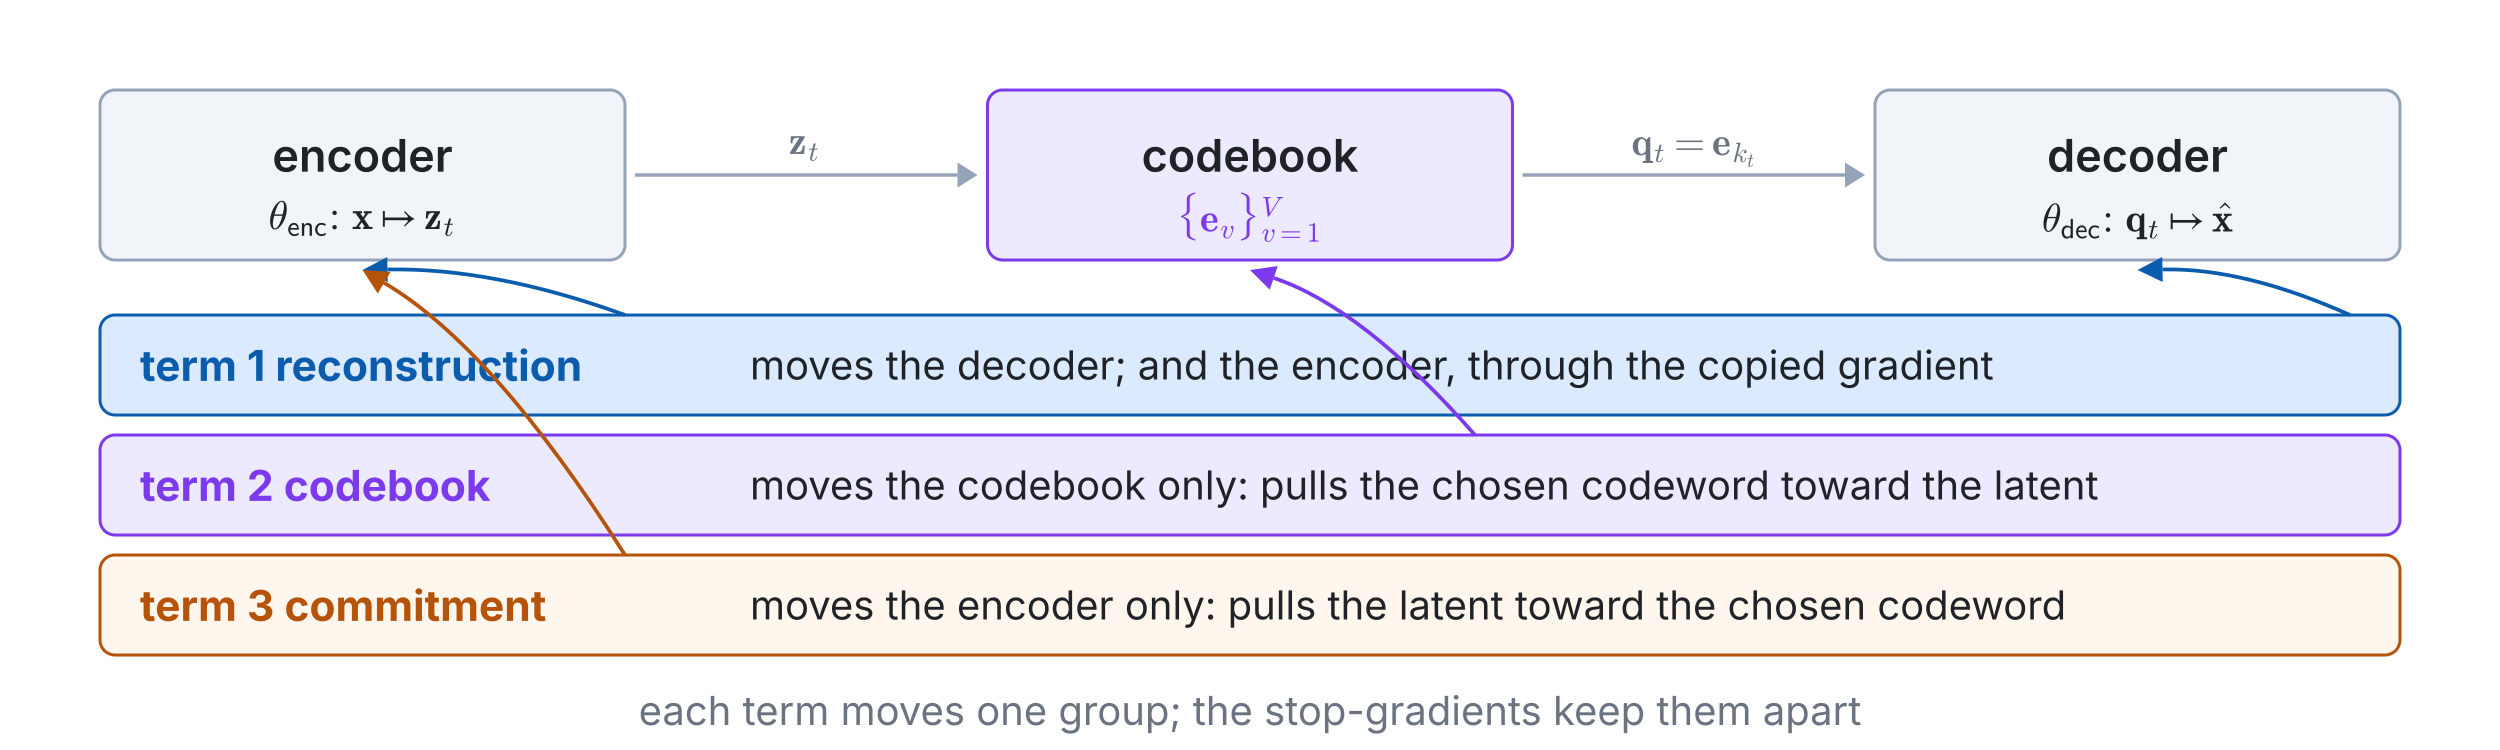
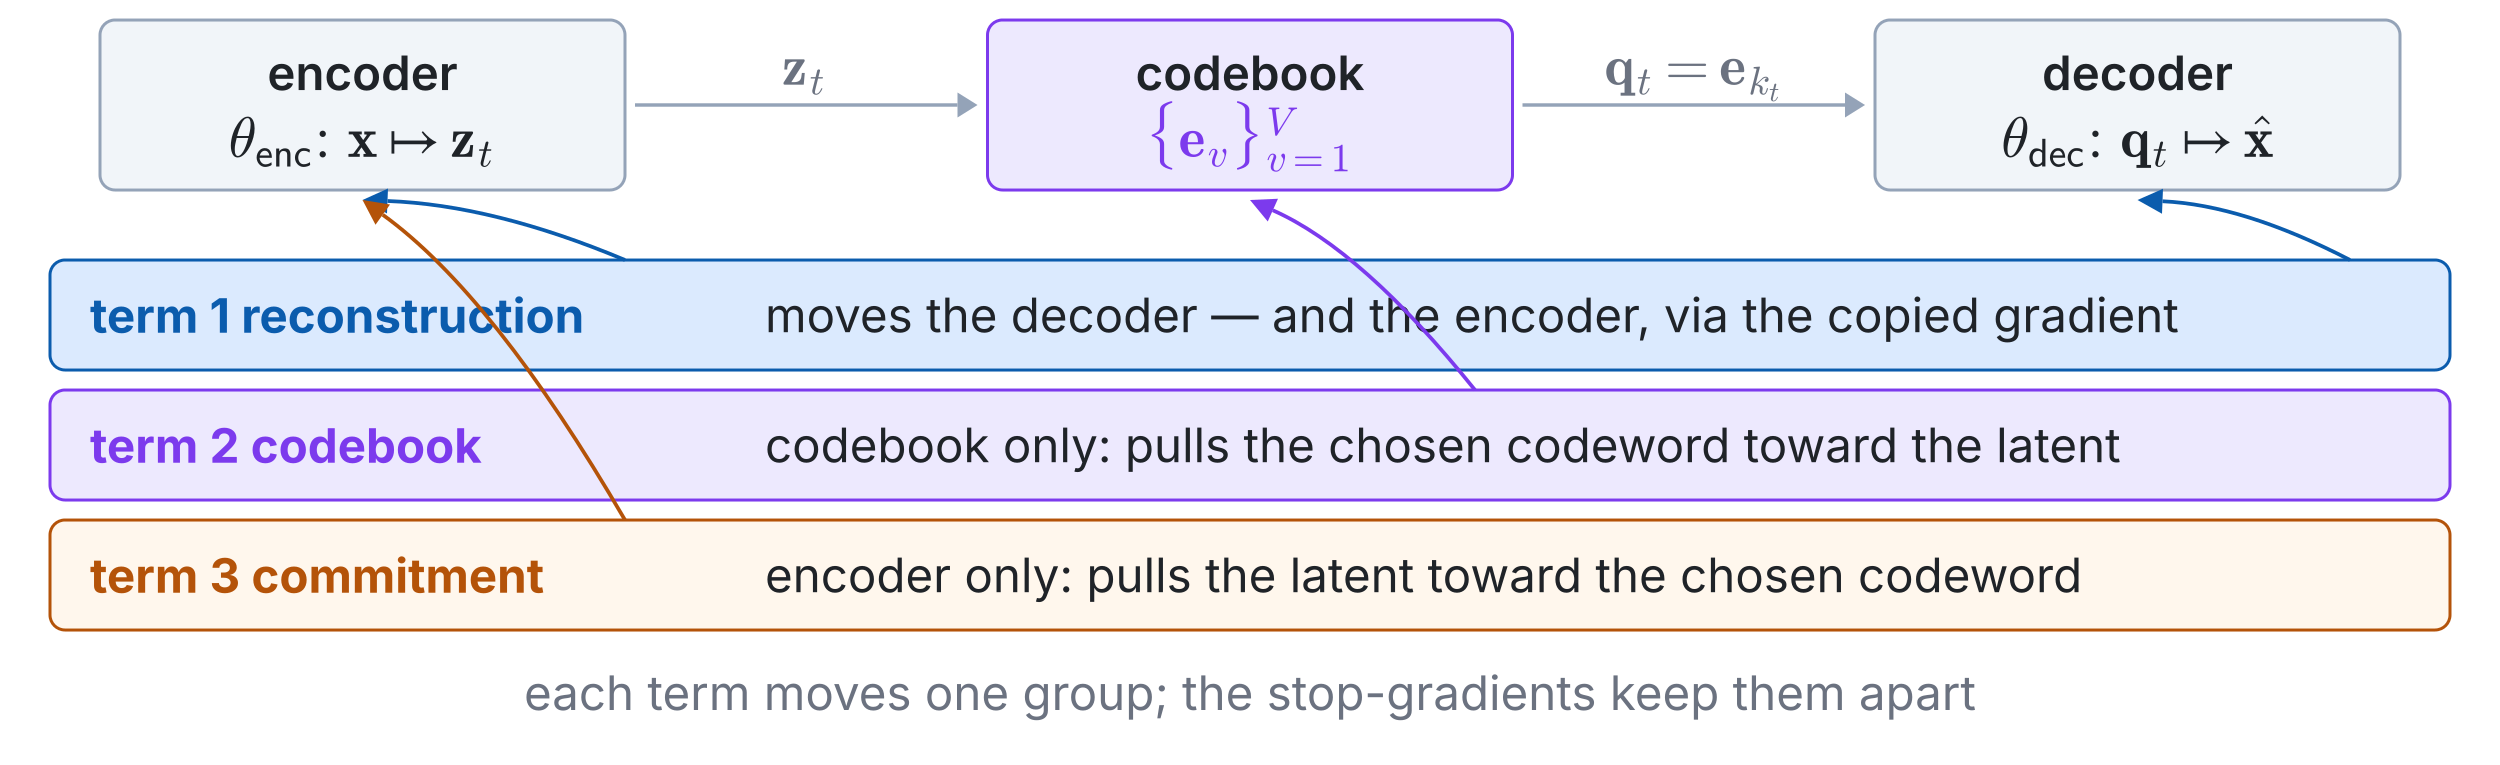
- <svg xmlns="http://www.w3.org/2000/svg" xmlns:xlink="http://www.w3.org/1999/xlink" viewBox="0 0 1000 300" width="100%" role="img" font-family="system-ui,-apple-system,Segoe UI,sans-serif">
+ <svg xmlns="http://www.w3.org/2000/svg" xmlns:xlink="http://www.w3.org/1999/xlink" viewBox="0 0 1000 306" width="100%" role="img" font-family="system-ui,-apple-system,Segoe UI,sans-serif">
  <g class="fragment" data-fragment-index="0">
-     <rect x="40.0" y="36.0" width="210.0" height="68.0" rx="6" fill="#f1f5f9" stroke="#94a3b8" stroke-width="1.2" />
-     <text x="145.0" y="62.0" font-size="18" font-weight="600" fill="#1f2328" text-anchor="middle" dominant-baseline="middle">encoder</text>
-     <svg x="107.4" y="79.515" width="75.2" height="15.485" viewBox="0 0 75.2 15.485">
+     <rect x="40.0" y="8.0" width="210.0" height="68.0" rx="6" fill="#f1f5f9" stroke="#94a3b8" stroke-width="1.2" />
+     <text x="145.0" y="29.0" font-size="19" font-weight="600" fill="#1f2328" text-anchor="middle" dominant-baseline="middle">encoder</text>
+     <svg x="91.42" y="45.516" width="107.16" height="22.066" viewBox="0 0 107.16 22.066">
      <defs>
        <style type="text/css">*{stroke-linejoin: round; stroke-linecap: butt}</style>
      </defs>
      <g id="w6t13-figure_1">
        <g id="w6t13-patch_1">
-           <path d="M 0 15.485  L 75.2 15.485  L 75.2 0  L 0 0  L 0 15.485  z " style="fill: none" />
+           <path d="M 0 22.066  L 107.16 22.066  L 107.16 0  L 0 0  L 0 22.066  z " style="fill: none" />
        </g>
        <g id="w6t13-text_1">
-           <g style="fill: #1f2328" transform="translate(0 12.1575) scale(0.16 -0.16)">
+           <g style="fill: #1f2328" transform="translate(0 17.32444) scale(0.228 -0.228)">
            <defs>
              <path id="w6t13-Cmmi10-b5" d="M 1031 -72  Q 741 -72 566 140  Q 391 353 323 653  Q 256 953 256 1247  L 256 1253  Q 256 1572 317 1915  Q 378 2259 493 2601  Q 609 2944 744 3213  Q 838 3400 986 3631  Q 1134 3863 1317 4064  Q 1500 4266 1711 4389  Q 1922 4513 2138 4513  L 2144 4513  Q 2375 4513 2529 4384  Q 2684 4256 2770 4056  Q 2856 3856 2890 3628  Q 2925 3400 2925 3194  Q 2925 2709 2794 2204  Q 2663 1700 2431 1228  Q 2344 1050 2189 809  Q 2034 569 1861 378  Q 1688 188 1472 58  Q 1256 -72 1038 -72  L 1031 -72  z M 1044 97  Q 1256 97 1451 323  Q 1647 550 1794 873  Q 1941 1197 2052 1536  Q 2163 1875 2216 2113  L 909 2113  Q 809 1709 753 1417  Q 697 1125 697 844  Q 697 97 1044 97  z M 959 2338  L 2272 2338  Q 2341 2619 2381 2808  Q 2422 2997 2450 3206  Q 2478 3416 2478 3597  Q 2478 4347 2138 4347  Q 1731 4347 1436 3692  Q 1141 3038 959 2338  z " transform="scale(0.015625)" />
              <path id="w6t13-Cmss10-65" d="M 1594 -72  Q 1300 -72 1044 51  Q 788 175 602 390  Q 416 606 314 882  Q 213 1159 213 1441  Q 213 1806 373 2159  Q 534 2513 831 2731  Q 1128 2950 1503 2950  Q 2116 2950 2386 2500  Q 2656 2050 2656 1403  L 684 1403  Q 684 1150 801 904  Q 919 659 1130 503  Q 1341 347 1594 347  Q 2150 347 2584 691  L 2625 256  Q 2491 122 2162 25  Q 1834 -72 1594 -72  z M 722 1778  L 2259 1778  Q 2209 2103 2015 2318  Q 1822 2534 1503 2534  Q 1316 2534 1150 2426  Q 984 2319 876 2145  Q 769 1972 722 1778  z " transform="scale(0.015625)" />
              <path id="w6t13-Cmss10-6e" d="M 506 0  L 506 2881  L 991 2881  L 991 2444  Q 1163 2666 1402 2789  Q 1641 2913 1913 2913  Q 2391 2913 2594 2645  Q 2797 2378 2797 1881  L 2797 0  L 2272 0  L 2272 1881  Q 2272 2200 2114 2348  Q 1956 2497 1638 2497  Q 1425 2497 1289 2355  Q 1153 2213 1092 2005  Q 1031 1797 1031 1588  L 1031 0  L 506 0  z " transform="scale(0.015625)" />
              <path id="w6t13-Cmss10-63" d="M 1594 -72  Q 1309 -72 1053 50  Q 797 172 609 386  Q 422 600 320 870  Q 219 1141 219 1422  Q 219 1713 320 1988  Q 422 2263 608 2480  Q 794 2697 1044 2823  Q 1294 2950 1594 2950  Q 1934 2950 2136 2897  Q 2338 2844 2625 2675  L 2547 2228  Q 2288 2403 2102 2459  Q 1916 2516 1594 2516  Q 1322 2516 1126 2355  Q 931 2194 837 1945  Q 744 1697 744 1422  Q 744 1163 842 919  Q 941 675 1134 520  Q 1328 366 1594 366  Q 1894 366 2139 448  Q 2384 531 2619 697  L 2656 250  Q 2513 106 2183 17  Q 1853 -72 1594 -72  z " transform="scale(0.015625)" />
              <path id="w6t13-STIXGeneral-Regular-3a" d="M 1123 2832  Q 1229 2726 1229 2579  Q 1229 2432 1126 2329  Q 1024 2227 877 2227  Q 730 2227 624 2332  Q 518 2438 518 2579  Q 518 2733 620 2835  Q 723 2938 877 2938  Q 1018 2938 1123 2832  z M 1229 282  Q 1229 141 1126 35  Q 1024 -70 877 -70  Q 730 -70 624 35  Q 518 141 518 282  Q 518 435 620 537  Q 723 640 877 640  Q 1018 640 1123 534  Q 1229 429 1229 282  z " transform="scale(0.015625)" />
              <path id="w6t13-Cmb10-78" d="M 109 0  L 109 325  Q 628 325 678 384  L 1381 1350  L 588 2516  L 141 2516  L 141 2841  L 1606 2841  L 1606 2516  L 1331 2516  L 1766 1881  L 2181 2463  Q 2181 2491 2072 2503  Q 1963 2516 1888 2516  L 1888 2841  L 3156 2841  L 3156 2516  Q 2638 2516 2584 2456  L 1959 1594  L 2816 325  L 3272 325  L 3272 0  L 1797 0  L 1797 325  L 2075 325  L 1575 1063  L 1081 378  Q 1081 356 1193 340  Q 1306 325 1381 325  L 1381 0  L 109 0  z " transform="scale(0.015625)" />
              <path id="w6t13-STIXGeneral-Regular-21a6" d="M 5485 1651  L 5485 1587  Q 4749 1274 3962 365  L 3834 486  Q 4013 742 4358 1101  Q 4448 1190 4448 1280  Q 4448 1408 4282 1408  L 768 1408  L 768 365  L 448 365  L 448 2880  L 768 2880  L 768 1830  L 4288 1830  Q 4365 1830 4409 1875  Q 4454 1920 4454 1971  Q 4454 2042 4365 2131  Q 4064 2419 3840 2758  L 3968 2880  Q 4774 1946 5485 1651  z " transform="scale(0.015625)" />
              <path id="w6t13-Cmb10-7a" d="M 294 0  Q 247 0 212 31  Q 178 63 178 116  L 178 184  Q 178 222 197 250  L 1684 2584  L 1409 2584  Q 947 2584 770 2376  Q 594 2169 594 1697  L 269 1697  L 347 2841  L 2438 2841  Q 2491 2841 2522 2809  Q 2553 2778 2553 2725  L 2553 2669  Q 2553 2634 2534 2606  L 1056 281  L 1363 281  Q 1806 281 2009 488  Q 2122 603 2169 814  Q 2216 1025 2241 1319  L 2566 1319  L 2450 0  L 294 0  z " transform="scale(0.015625)" />
              <path id="w6t13-Cmmi10-74" d="M 397 519  Q 397 613 416 697  L 878 2534  L 206 2534  Q 141 2534 141 2619  Q 166 2759 225 2759  L 934 2759  L 1191 3803  Q 1216 3888 1291 3947  Q 1366 4006 1459 4006  Q 1541 4006 1595 3957  Q 1650 3909 1650 3828  Q 1650 3809 1648 3798  Q 1647 3788 1644 3775  L 1388 2759  L 2047 2759  Q 2113 2759 2113 2675  Q 2109 2659 2100 2621  Q 2091 2584 2075 2559  Q 2059 2534 2028 2534  L 1331 2534  L 872 684  Q 825 503 825 372  Q 825 97 1013 97  Q 1294 97 1511 361  Q 1728 625 1844 941  Q 1869 978 1894 978  L 1972 978  Q 1997 978 2012 961  Q 2028 944 2028 922  Q 2028 909 2022 903  Q 1881 516 1612 222  Q 1344 -72 997 -72  Q 744 -72 570 93  Q 397 259 397 519  z " transform="scale(0.015625)" />
            </defs>
            <use xlink:href="#w6t13-Cmmi10-b5" transform="translate(0 0.484375)" />
            <use xlink:href="#w6t13-Cmss10-65" transform="translate(46.92383 -16.52188) scale(0.7)" />
            <use xlink:href="#w6t13-Cmss10-6e" transform="translate(77.99316 -16.52188) scale(0.7)" />
            <use xlink:href="#w6t13-Cmss10-63" transform="translate(114.1211 -16.52188) scale(0.7)" />
            <use xlink:href="#w6t13-STIXGeneral-Regular-3a" transform="translate(151.5678 0.484375)" />
            <use xlink:href="#w6t13-Cmb10-78" transform="translate(208.6318 0.484375)" />
            <use xlink:href="#w6t13-STIXGeneral-Regular-21a6" transform="translate(278.8759 0.484375)" />
            <use xlink:href="#w6t13-Cmb10-7a" transform="translate(389.0345 0.484375)" />
            <use xlink:href="#w6t13-Cmmi10-74" transform="translate(437.8834 -16.52188) scale(0.7)" />
          </g>
        </g>
      </g>
    </svg>
-     <rect x="395.0" y="36.0" width="210.0" height="68.0" rx="6" fill="#ede9fe" stroke="#7c3aed" stroke-width="1.2" />
-     <text x="500.0" y="62.0" font-size="18" font-weight="600" fill="#1f2328" text-anchor="middle" dominant-baseline="middle">codebook</text>
-     <svg x="470.64" y="77" width="58.72" height="20" viewBox="0 0 58.72 20">
+     <rect x="395.0" y="8.0" width="210.0" height="68.0" rx="6" fill="#ede9fe" stroke="#7c3aed" stroke-width="1.2" />
+     <text x="500.0" y="29.0" font-size="19" font-weight="600" fill="#1f2328" text-anchor="middle" dominant-baseline="middle">codebook</text>
+     <svg x="458.162" y="34.796" width="83.676" height="34.2" viewBox="0 -5.7 83.676 34.2">
      <defs>
        <style type="text/css">*{stroke-linejoin: round; stroke-linecap: butt}</style>
      </defs>
      <g id="w6t14-figure_1">
        <g id="w6t14-patch_1">
-           <path d="M 0 20  L 58.72 20  L 58.72 0  L 0 0  L 0 20  z " style="fill: none" />
+           <path d="M 0 28.5  L 83.676 28.5  L 83.676 0  L 0 0  L 0 28.5  z " style="fill: none" />
        </g>
        <g id="w6t14-text_1">
-           <g style="fill: #7c3aed" transform="translate(0 15.68) scale(0.16 -0.16)">
+           <g style="fill: #7c3aed" transform="translate(0 22.344) scale(0.228 -0.228)">
            <defs>
              <path id="w6t14-Cmex10-a9" d="M 1631 -6425  L 1631 -4556  Q 1631 -4338 1503 -4159  Q 1375 -3981 1184 -3867  Q 994 -3753 756 -3675  Q 709 -3650 709 -3622  L 709 -3547  Q 709 -3503 756 -3494  Q 1128 -3366 1379 -3150  Q 1631 -2934 1631 -2606  L 1631 -738  Q 1631 -325 2004 -95  Q 2378 134 2888 256  L 2963 256  Q 2981 256 2998 242  Q 3016 228 3016 206  L 3016 128  Q 3016 91 2975 78  Q 2619 -31 2359 -232  Q 2100 -434 2100 -750  L 2100 -2619  Q 2100 -2994 1804 -3214  Q 1509 -3434 1056 -3584  Q 1497 -3716 1798 -3939  Q 2100 -4163 2100 -4544  L 2100 -6413  Q 2100 -6628 2231 -6790  Q 2363 -6953 2556 -7059  Q 2750 -7166 2975 -7238  Q 3016 -7250 3016 -7291  L 3016 -7366  Q 3016 -7384 2998 -7401  Q 2981 -7419 2963 -7419  L 2888 -7419  Q 2559 -7338 2292 -7227  Q 2025 -7116 1828 -6914  Q 1631 -6713 1631 -6425  z " transform="scale(0.015625)" />
              <path id="w6t14-Cmb10-65" d="M 178 1441  Q 178 1856 350 2189  Q 522 2522 842 2711  Q 1163 2900 1581 2900  Q 2003 2900 2275 2726  Q 2547 2553 2675 2242  Q 2803 1931 2803 1522  Q 2803 1428 2700 1394  L 1025 1394  Q 1025 1078 1070 829  Q 1116 581 1275 412  Q 1434 244 1741 244  Q 2000 244 2208 394  Q 2416 544 2484 788  Q 2519 847 2578 863  L 2700 863  Q 2803 841 2803 750  Q 2803 744 2797 709  Q 2722 475 2553 308  Q 2384 141 2150 51  Q 1916 -38 1672 -38  Q 1347 -38 1072 67  Q 797 172 597 367  Q 397 563 287 836  Q 178 1109 178 1441  z M 1025 1631  L 2169 1631  Q 2169 1869 2120 2095  Q 2072 2322 1940 2483  Q 1809 2644 1581 2644  Q 1250 2644 1137 2341  Q 1025 2038 1025 1631  z " transform="scale(0.015625)" />
              <path id="w6t14-Cmmi10-76" d="M 684 722  Q 684 866 718 1037  Q 753 1209 787 1320  Q 822 1431 944 1753  Q 1066 2075 1069 2088  Q 1153 2322 1153 2472  Q 1153 2663 1013 2663  Q 759 2663 595 2402  Q 431 2141 353 1819  Q 341 1778 300 1778  L 225 1778  Q 172 1778 172 1838  L 172 1856  Q 275 2238 487 2533  Q 700 2828 1025 2828  Q 1253 2828 1411 2678  Q 1569 2528 1569 2297  Q 1569 2178 1516 2047  Q 1391 1722 1319 1526  Q 1247 1331 1186 1089  Q 1125 847 1125 641  Q 1125 400 1236 248  Q 1347 97 1581 97  Q 2025 97 2381 781  Q 2494 1003 2594 1303  Q 2694 1603 2694 1791  Q 2694 1984 2631 2092  Q 2569 2200 2469 2317  Q 2369 2434 2369 2503  Q 2369 2628 2472 2731  Q 2575 2834 2700 2834  Q 2853 2834 2920 2693  Q 2988 2553 2988 2375  Q 2988 2163 2927 1869  Q 2866 1575 2758 1259  Q 2650 944 2559 763  Q 2138 -72 1575 -72  Q 1172 -72 928 129  Q 684 331 684 722  z " transform="scale(0.015625)" />
              <path id="w6t14-Cmex10-aa" d="M 709 -7366  L 709 -7291  Q 709 -7247 756 -7238  Q 1631 -6953 1631 -6413  L 1631 -4544  Q 1631 -3909 2669 -3584  Q 2219 -3431 1925 -3209  Q 1631 -2988 1631 -2619  L 1631 -750  Q 1631 -206 756 78  Q 709 88 709 128  L 709 206  Q 709 256 769 256  L 844 256  Q 1359 131 1729 -97  Q 2100 -325 2100 -738  L 2100 -2606  Q 2100 -2925 2354 -3142  Q 2609 -3359 2975 -3494  Q 3016 -3506 3016 -3547  L 3016 -3622  Q 3016 -3641 2975 -3675  Q 2769 -3744 2566 -3864  Q 2363 -3984 2231 -4161  Q 2100 -4338 2100 -4556  L 2100 -6425  Q 2100 -6713 1901 -6914  Q 1703 -7116 1437 -7227  Q 1172 -7338 844 -7419  L 769 -7419  Q 744 -7419 726 -7401  Q 709 -7384 709 -7366  z " transform="scale(0.015625)" />
              <path id="w6t14-Cmmi10-56" d="M 1409 -72  L 897 4006  Q 850 4147 416 4147  Q 353 4147 353 4231  Q 366 4300 384 4336  Q 403 4372 459 4372  L 2022 4372  Q 2056 4372 2072 4347  Q 2088 4322 2088 4288  Q 2063 4147 2003 4147  Q 1503 4147 1472 3975  L 1894 628  L 3866 3775  Q 3922 3881 3922 3944  Q 3922 4056 3820 4101  Q 3719 4147 3584 4147  Q 3519 4147 3519 4231  Q 3531 4281 3540 4309  Q 3550 4338 3569 4355  Q 3588 4372 3628 4372  L 4863 4372  Q 4922 4372 4922 4288  Q 4897 4147 4838 4147  Q 4356 4147 4084 3725  Q 4072 3713 4063 3713  L 1703 -72  Q 1656 -141 1581 -141  L 1491 -141  Q 1419 -141 1409 -72  z " transform="scale(0.015625)" />
              <path id="w6t14-Cmr10-3d" d="M 481 850  Q 428 850 393 890  Q 359 931 359 978  Q 359 1031 393 1068  Q 428 1106 481 1106  L 4500 1106  Q 4547 1106 4581 1068  Q 4616 1031 4616 978  Q 4616 931 4581 890  Q 4547 850 4500 850  L 481 850  z M 481 2094  Q 428 2094 393 2131  Q 359 2169 359 2222  Q 359 2269 393 2309  Q 428 2350 481 2350  L 4500 2350  Q 4547 2350 4581 2309  Q 4616 2269 4616 2222  Q 4616 2169 4581 2131  Q 4547 2094 4500 2094  L 481 2094  z " transform="scale(0.015625)" />
              <path id="w6t14-Cmr10-31" d="M 594 0  L 594 225  Q 1394 225 1394 428  L 1394 3788  Q 1063 3628 556 3628  L 556 3853  Q 1341 3853 1741 4263  L 1831 4263  Q 1853 4263 1873 4245  Q 1894 4228 1894 4206  L 1894 428  Q 1894 225 2694 225  L 2694 0  L 594 0  z " transform="scale(0.015625)" />
            </defs>
            <use xlink:href="#w6t14-Cmex10-a9" transform="translate(0 94)" />
            <use xlink:href="#w6t14-Cmb10-65" transform="translate(58.30078 0.705729)" />
            <use xlink:href="#w6t14-Cmmi10-76" transform="translate(109.347 -16.30052) scale(0.7)" />
            <use xlink:href="#w6t14-Cmex10-aa" transform="translate(149.5964 94)" />
            <use xlink:href="#w6t14-Cmmi10-56" transform="translate(212.3613 38.96979) scale(0.7)" />
            <use xlink:href="#w6t14-Cmmi10-76" transform="translate(212.3613 -24.80365) scale(0.7)" />
            <use xlink:href="#w6t14-Cmr10-3d" transform="translate(258.5244 -24.80365) scale(0.7)" />
            <use xlink:href="#w6t14-Cmr10-31" transform="translate(325.1953 -24.80365) scale(0.7)" />
          </g>
        </g>
      </g>
    </svg>
-     <rect x="750.0" y="36.0" width="210.0" height="68.0" rx="6" fill="#f1f5f9" stroke="#94a3b8" stroke-width="1.2" />
-     <text x="855.0" y="62.0" font-size="18" font-weight="600" fill="#1f2328" text-anchor="middle" dominant-baseline="middle">decoder</text>
-     <svg x="816.76" y="80.515" width="76.48" height="15.485" viewBox="0 0 76.48 15.485">
+     <rect x="750.0" y="8.0" width="210.0" height="68.0" rx="6" fill="#f1f5f9" stroke="#94a3b8" stroke-width="1.2" />
+     <text x="855.0" y="29.0" font-size="19" font-weight="600" fill="#1f2328" text-anchor="middle" dominant-baseline="middle">decoder</text>
+     <svg x="800.508" y="39.816" width="108.984" height="27.766" viewBox="0 -5.7 108.984 27.766">
      <defs>
        <style type="text/css">*{stroke-linejoin: round; stroke-linecap: butt}</style>
      </defs>
      <g id="w6t15-figure_1">
        <g id="w6t15-patch_1">
-           <path d="M 0 15.485  L 76.48 15.485  L 76.48 0  L 0 0  L 0 15.485  z " style="fill: none" />
+           <path d="M 0 22.066  L 108.984 22.066  L 108.984 0  L 0 0  L 0 22.066  z " style="fill: none" />
        </g>
        <g id="w6t15-text_1">
-           <g style="fill: #1f2328" transform="translate(0 12.1575) scale(0.16 -0.16)">
+           <g style="fill: #1f2328" transform="translate(0 17.32444) scale(0.228 -0.228)">
            <defs>
              <path id="w6t15-Cmmi10-b5" d="M 1031 -72  Q 741 -72 566 140  Q 391 353 323 653  Q 256 953 256 1247  L 256 1253  Q 256 1572 317 1915  Q 378 2259 493 2601  Q 609 2944 744 3213  Q 838 3400 986 3631  Q 1134 3863 1317 4064  Q 1500 4266 1711 4389  Q 1922 4513 2138 4513  L 2144 4513  Q 2375 4513 2529 4384  Q 2684 4256 2770 4056  Q 2856 3856 2890 3628  Q 2925 3400 2925 3194  Q 2925 2709 2794 2204  Q 2663 1700 2431 1228  Q 2344 1050 2189 809  Q 2034 569 1861 378  Q 1688 188 1472 58  Q 1256 -72 1038 -72  L 1031 -72  z M 1044 97  Q 1256 97 1451 323  Q 1647 550 1794 873  Q 1941 1197 2052 1536  Q 2163 1875 2216 2113  L 909 2113  Q 809 1709 753 1417  Q 697 1125 697 844  Q 697 97 1044 97  z M 959 2338  L 2272 2338  Q 2341 2619 2381 2808  Q 2422 2997 2450 3206  Q 2478 3416 2478 3597  Q 2478 4347 2138 4347  Q 1731 4347 1436 3692  Q 1141 3038 959 2338  z " transform="scale(0.015625)" />
              <path id="w6t15-Cmss10-64" d="M 1300 -72  Q 959 -72 712 161  Q 466 394 342 741  Q 219 1088 219 1422  Q 219 1675 291 1933  Q 363 2191 500 2414  Q 638 2638 847 2775  Q 1056 2913 1319 2913  Q 1591 2913 1842 2822  Q 2094 2731 2284 2572  L 2284 4441  L 2791 4441  L 2791 0  L 2266 0  L 2266 319  Q 2059 128 1818 28  Q 1578 -72 1300 -72  z M 1594 347  Q 1806 347 1984 465  Q 2163 584 2266 781  L 2266 2163  Q 2166 2316 2006 2406  Q 1847 2497 1672 2497  Q 1372 2497 1161 2350  Q 950 2203 847 1958  Q 744 1713 744 1422  Q 744 981 959 664  Q 1175 347 1594 347  z " transform="scale(0.015625)" />
              <path id="w6t15-Cmss10-65" d="M 1594 -72  Q 1300 -72 1044 51  Q 788 175 602 390  Q 416 606 314 882  Q 213 1159 213 1441  Q 213 1806 373 2159  Q 534 2513 831 2731  Q 1128 2950 1503 2950  Q 2116 2950 2386 2500  Q 2656 2050 2656 1403  L 684 1403  Q 684 1150 801 904  Q 919 659 1130 503  Q 1341 347 1594 347  Q 2150 347 2584 691  L 2625 256  Q 2491 122 2162 25  Q 1834 -72 1594 -72  z M 722 1778  L 2259 1778  Q 2209 2103 2015 2318  Q 1822 2534 1503 2534  Q 1316 2534 1150 2426  Q 984 2319 876 2145  Q 769 1972 722 1778  z " transform="scale(0.015625)" />
              <path id="w6t15-Cmss10-63" d="M 1594 -72  Q 1309 -72 1053 50  Q 797 172 609 386  Q 422 600 320 870  Q 219 1141 219 1422  Q 219 1713 320 1988  Q 422 2263 608 2480  Q 794 2697 1044 2823  Q 1294 2950 1594 2950  Q 1934 2950 2136 2897  Q 2338 2844 2625 2675  L 2547 2228  Q 2288 2403 2102 2459  Q 1916 2516 1594 2516  Q 1322 2516 1126 2355  Q 931 2194 837 1945  Q 744 1697 744 1422  Q 744 1163 842 919  Q 941 675 1134 520  Q 1328 366 1594 366  Q 1894 366 2139 448  Q 2384 531 2619 697  L 2656 250  Q 2513 106 2183 17  Q 1853 -72 1594 -72  z " transform="scale(0.015625)" />
              <path id="w6t15-STIXGeneral-Regular-3a" d="M 1123 2832  Q 1229 2726 1229 2579  Q 1229 2432 1126 2329  Q 1024 2227 877 2227  Q 730 2227 624 2332  Q 518 2438 518 2579  Q 518 2733 620 2835  Q 723 2938 877 2938  Q 1018 2938 1123 2832  z M 1229 282  Q 1229 141 1126 35  Q 1024 -70 877 -70  Q 730 -70 624 35  Q 518 141 518 282  Q 518 435 620 537  Q 723 640 877 640  Q 1018 640 1123 534  Q 1229 429 1229 282  z " transform="scale(0.015625)" />
              <path id="w6t15-Cmb10-71" d="M 1825 -1241  L 1825 -916  L 2266 -916  L 2266 231  Q 1938 -38 1544 -38  Q 1131 -38 829 154  Q 528 347 370 681  Q 213 1016 213 1422  Q 213 1831 380 2167  Q 547 2503 864 2692  Q 1181 2881 1600 2881  Q 1838 2881 2053 2761  Q 2269 2641 2406 2444  L 2731 2881  L 3022 2881  L 3022 -916  L 3463 -916  L 3463 -1241  L 1825 -1241  z M 1600 219  Q 1834 219 2015 364  Q 2197 509 2303 738  L 2303 1972  Q 2231 2234 2072 2415  Q 1913 2597 1672 2597  Q 1441 2597 1300 2397  Q 1159 2197 1107 1926  Q 1056 1656 1056 1422  Q 1056 1013 1176 616  Q 1297 219 1600 219  z " transform="scale(0.015625)" />
              <path id="w6t15-Cmmi10-74" d="M 397 519  Q 397 613 416 697  L 878 2534  L 206 2534  Q 141 2534 141 2619  Q 166 2759 225 2759  L 934 2759  L 1191 3803  Q 1216 3888 1291 3947  Q 1366 4006 1459 4006  Q 1541 4006 1595 3957  Q 1650 3909 1650 3828  Q 1650 3809 1648 3798  Q 1647 3788 1644 3775  L 1388 2759  L 2047 2759  Q 2113 2759 2113 2675  Q 2109 2659 2100 2621  Q 2091 2584 2075 2559  Q 2059 2534 2028 2534  L 1331 2534  L 872 684  Q 825 503 825 372  Q 825 97 1013 97  Q 1294 97 1511 361  Q 1728 625 1844 941  Q 1869 978 1894 978  L 1972 978  Q 1997 978 2012 961  Q 2028 944 2028 922  Q 2028 909 2022 903  Q 1881 516 1612 222  Q 1344 -72 997 -72  Q 744 -72 570 93  Q 397 259 397 519  z " transform="scale(0.015625)" />
              <path id="w6t15-STIXGeneral-Regular-21a6" d="M 5485 1651  L 5485 1587  Q 4749 1274 3962 365  L 3834 486  Q 4013 742 4358 1101  Q 4448 1190 4448 1280  Q 4448 1408 4282 1408  L 768 1408  L 768 365  L 448 365  L 448 2880  L 768 2880  L 768 1830  L 4288 1830  Q 4365 1830 4409 1875  Q 4454 1920 4454 1971  Q 4454 2042 4365 2131  Q 4064 2419 3840 2758  L 3968 2880  Q 4774 1946 5485 1651  z " transform="scale(0.015625)" />
              <path id="w6t15-Cmr10-5e" d="M 863 3444  L 738 3578  L 1600 4441  L 2456 3578  L 2328 3444  L 1600 4084  L 863 3444  z " transform="scale(0.015625)" />
              <path id="w6t15-Cmb10-78" d="M 109 0  L 109 325  Q 628 325 678 384  L 1381 1350  L 588 2516  L 141 2516  L 141 2841  L 1606 2841  L 1606 2516  L 1331 2516  L 1766 1881  L 2181 2463  Q 2181 2491 2072 2503  Q 1963 2516 1888 2516  L 1888 2841  L 3156 2841  L 3156 2516  Q 2638 2516 2584 2456  L 1959 1594  L 2816 325  L 3272 325  L 3272 0  L 1797 0  L 1797 325  L 2075 325  L 1575 1063  L 1081 378  Q 1081 356 1193 340  Q 1306 325 1381 325  L 1381 0  L 109 0  z " transform="scale(0.015625)" />
            </defs>
            <use xlink:href="#w6t15-Cmmi10-b5" transform="translate(0 0.53125)" />
            <use xlink:href="#w6t15-Cmss10-64" transform="translate(46.92383 -16.475) scale(0.7)" />
            <use xlink:href="#w6t15-Cmss10-65" transform="translate(83.05176 -16.475) scale(0.7)" />
            <use xlink:href="#w6t15-Cmss10-63" transform="translate(114.1211 -16.475) scale(0.7)" />
            <use xlink:href="#w6t15-STIXGeneral-Regular-3a" transform="translate(151.5678 0.53125)" />
            <use xlink:href="#w6t15-Cmb10-71" transform="translate(208.6318 0.53125)" />
            <use xlink:href="#w6t15-Cmmi10-74" transform="translate(265.7815 -16.475) scale(0.7)" />
            <use xlink:href="#w6t15-STIXGeneral-Regular-21a6" transform="translate(314.9762 0.53125)" />
            <use xlink:href="#w6t15-Cmr10-5e" transform="translate(432.7749 3.609375)" />
            <use xlink:href="#w6t15-Cmb10-78" transform="translate(425.1348 0.53125)" />
          </g>
        </g>
      </g>
    </svg>
-     <line x1="254.0" y1="70.0" x2="383.0" y2="70.0" stroke="#94a3b8" stroke-width="1.4" />
-     <polygon points="391.0,70.0 383.0,75.0 383.0,65.0" fill="#94a3b8" />
-     <svg x="315.52" y="49.515" width="12.96" height="15.485" viewBox="0 0 12.96 15.485">
+     <line x1="254.0" y1="42.0" x2="383.0" y2="42.0" stroke="#94a3b8" stroke-width="1.4" />
+     <polygon points="391.0,42.0 383.0,47.0 383.0,37.0" fill="#94a3b8" />
+     <svg x="312.766" y="16.676" width="18.468" height="22.066" viewBox="0 0 18.468 22.066">
      <defs>
        <style type="text/css">*{stroke-linejoin: round; stroke-linecap: butt}</style>
      </defs>
      <g id="w6t16-figure_1">
        <g id="w6t16-patch_1">
-           <path d="M 0 15.485  L 12.96 15.485  L 12.96 0  L 0 0  L 0 15.485  z " style="fill: none" />
+           <path d="M 0 22.066  L 18.468 22.066  L 18.468 0  L 0 0  L 0 22.066  z " style="fill: none" />
        </g>
        <g id="w6t16-text_1">
-           <g style="fill: #6b7280" transform="translate(0 12.1575) scale(0.16 -0.16)">
+           <g style="fill: #6b7280" transform="translate(0 17.32444) scale(0.228 -0.228)">
            <defs>
              <path id="w6t16-Cmb10-7a" d="M 294 0  Q 247 0 212 31  Q 178 63 178 116  L 178 184  Q 178 222 197 250  L 1684 2584  L 1409 2584  Q 947 2584 770 2376  Q 594 2169 594 1697  L 269 1697  L 347 2841  L 2438 2841  Q 2491 2841 2522 2809  Q 2553 2778 2553 2725  L 2553 2669  Q 2553 2634 2534 2606  L 1056 281  L 1363 281  Q 1806 281 2009 488  Q 2122 603 2169 814  Q 2216 1025 2241 1319  L 2566 1319  L 2450 0  L 294 0  z " transform="scale(0.015625)" />
              <path id="w6t16-Cmmi10-74" d="M 397 519  Q 397 613 416 697  L 878 2534  L 206 2534  Q 141 2534 141 2619  Q 166 2759 225 2759  L 934 2759  L 1191 3803  Q 1216 3888 1291 3947  Q 1366 4006 1459 4006  Q 1541 4006 1595 3957  Q 1650 3909 1650 3828  Q 1650 3809 1648 3798  Q 1647 3788 1644 3775  L 1388 2759  L 2047 2759  Q 2113 2759 2113 2675  Q 2109 2659 2100 2621  Q 2091 2584 2075 2559  Q 2059 2534 2028 2534  L 1331 2534  L 872 684  Q 825 503 825 372  Q 825 97 1013 97  Q 1294 97 1511 361  Q 1728 625 1844 941  Q 1869 978 1894 978  L 1972 978  Q 1997 978 2012 961  Q 2028 944 2028 922  Q 2028 909 2022 903  Q 1881 516 1612 222  Q 1344 -72 997 -72  Q 744 -72 570 93  Q 397 259 397 519  z " transform="scale(0.015625)" />
            </defs>
            <use xlink:href="#w6t16-Cmb10-7a" transform="translate(0 0.609375)" />
            <use xlink:href="#w6t16-Cmmi10-74" transform="translate(48.84891 -16.39688) scale(0.7)" />
          </g>
        </g>
      </g>
    </svg>
-     <line x1="609.0" y1="70.0" x2="738.0" y2="70.0" stroke="#94a3b8" stroke-width="1.4" />
-     <polygon points="746.0,70.0 738.0,75.0 738.0,65.0" fill="#94a3b8" />
-     <svg x="652.56" y="51.515" width="50.88" height="15.485" viewBox="0 0 50.88 15.485">
+     <line x1="609.0" y1="42.0" x2="738.0" y2="42.0" stroke="#94a3b8" stroke-width="1.4" />
+     <polygon points="746.0,42.0 738.0,47.0 738.0,37.0" fill="#94a3b8" />
+     <svg x="641.748" y="18.774" width="72.504" height="22.066" viewBox="0 0 72.504 22.066">
      <defs>
        <style type="text/css">*{stroke-linejoin: round; stroke-linecap: butt}</style>
      </defs>
      <g id="w6t17-figure_1">
        <g id="w6t17-patch_1">
-           <path d="M 0 15.485  L 50.88 15.485  L 50.88 0  L 0 0  L 0 15.485  z " style="fill: none" />
+           <path d="M 0 22.066  L 72.504 22.066  L 72.504 0  L 0 0  L 0 22.066  z " style="fill: none" />
        </g>
        <g id="w6t17-text_1">
-           <g style="fill: #6b7280" transform="translate(0 10.685) scale(0.16 -0.16)">
+           <g style="fill: #6b7280" transform="translate(0 15.22612) scale(0.228 -0.228)">
            <defs>
              <path id="w6t17-Cmb10-71" d="M 1825 -1241  L 1825 -916  L 2266 -916  L 2266 231  Q 1938 -38 1544 -38  Q 1131 -38 829 154  Q 528 347 370 681  Q 213 1016 213 1422  Q 213 1831 380 2167  Q 547 2503 864 2692  Q 1181 2881 1600 2881  Q 1838 2881 2053 2761  Q 2269 2641 2406 2444  L 2731 2881  L 3022 2881  L 3022 -916  L 3463 -916  L 3463 -1241  L 1825 -1241  z M 1600 219  Q 1834 219 2015 364  Q 2197 509 2303 738  L 2303 1972  Q 2231 2234 2072 2415  Q 1913 2597 1672 2597  Q 1441 2597 1300 2397  Q 1159 2197 1107 1926  Q 1056 1656 1056 1422  Q 1056 1013 1176 616  Q 1297 219 1600 219  z " transform="scale(0.015625)" />
              <path id="w6t17-Cmmi10-74" d="M 397 519  Q 397 613 416 697  L 878 2534  L 206 2534  Q 141 2534 141 2619  Q 166 2759 225 2759  L 934 2759  L 1191 3803  Q 1216 3888 1291 3947  Q 1366 4006 1459 4006  Q 1541 4006 1595 3957  Q 1650 3909 1650 3828  Q 1650 3809 1648 3798  Q 1647 3788 1644 3775  L 1388 2759  L 2047 2759  Q 2113 2759 2113 2675  Q 2109 2659 2100 2621  Q 2091 2584 2075 2559  Q 2059 2534 2028 2534  L 1331 2534  L 872 684  Q 825 503 825 372  Q 825 97 1013 97  Q 1294 97 1511 361  Q 1728 625 1844 941  Q 1869 978 1894 978  L 1972 978  Q 1997 978 2012 961  Q 2028 944 2028 922  Q 2028 909 2022 903  Q 1881 516 1612 222  Q 1344 -72 997 -72  Q 744 -72 570 93  Q 397 259 397 519  z " transform="scale(0.015625)" />
              <path id="w6t17-Cmr10-3d" d="M 481 850  Q 428 850 393 890  Q 359 931 359 978  Q 359 1031 393 1068  Q 428 1106 481 1106  L 4500 1106  Q 4547 1106 4581 1068  Q 4616 1031 4616 978  Q 4616 931 4581 890  Q 4547 850 4500 850  L 481 850  z M 481 2094  Q 428 2094 393 2131  Q 359 2169 359 2222  Q 359 2269 393 2309  Q 428 2350 481 2350  L 4500 2350  Q 4547 2350 4581 2309  Q 4616 2269 4616 2222  Q 4616 2169 4581 2131  Q 4547 2094 4500 2094  L 481 2094  z " transform="scale(0.015625)" />
              <path id="w6t17-Cmb10-65" d="M 178 1441  Q 178 1856 350 2189  Q 522 2522 842 2711  Q 1163 2900 1581 2900  Q 2003 2900 2275 2726  Q 2547 2553 2675 2242  Q 2803 1931 2803 1522  Q 2803 1428 2700 1394  L 1025 1394  Q 1025 1078 1070 829  Q 1116 581 1275 412  Q 1434 244 1741 244  Q 2000 244 2208 394  Q 2416 544 2484 788  Q 2519 847 2578 863  L 2700 863  Q 2803 841 2803 750  Q 2803 744 2797 709  Q 2722 475 2553 308  Q 2384 141 2150 51  Q 1916 -38 1672 -38  Q 1347 -38 1072 67  Q 797 172 597 367  Q 397 563 287 836  Q 178 1109 178 1441  z M 1025 1631  L 2169 1631  Q 2169 1869 2120 2095  Q 2072 2322 1940 2483  Q 1809 2644 1581 2644  Q 1250 2644 1137 2341  Q 1025 2038 1025 1631  z " transform="scale(0.015625)" />
              <path id="w6t17-Cmmi10-6b" d="M 341 116  Q 341 153 347 172  L 1275 3872  Q 1300 3981 1306 4044  Q 1306 4147 891 4147  Q 825 4147 825 4231  Q 828 4247 839 4287  Q 850 4328 867 4350  Q 884 4372 916 4372  L 1778 4441  L 1797 4441  Q 1797 4434 1819 4423  Q 1841 4413 1844 4409  Q 1856 4378 1856 4359  L 1184 1684  Q 1416 1781 1767 2145  Q 2119 2509 2317 2668  Q 2516 2828 2816 2828  Q 2994 2828 3119 2706  Q 3244 2584 3244 2406  Q 3244 2294 3197 2198  Q 3150 2103 3065 2043  Q 2981 1984 2869 1984  Q 2766 1984 2695 2048  Q 2625 2113 2625 2216  Q 2625 2369 2733 2473  Q 2841 2578 2994 2578  Q 2931 2663 2803 2663  Q 2613 2663 2436 2553  Q 2259 2444 2054 2239  Q 1850 2034 1681 1864  Q 1513 1694 1369 1606  Q 1747 1563 2025 1408  Q 2303 1253 2303 934  Q 2303 869 2278 769  Q 2222 528 2222 384  Q 2222 97 2419 97  Q 2650 97 2770 350  Q 2891 603 2969 941  Q 2981 978 3022 978  L 3097 978  Q 3122 978 3139 962  Q 3156 947 3156 922  Q 3156 916 3150 903  Q 2909 -72 2406 -72  Q 2225 -72 2086 12  Q 1947 97 1872 242  Q 1797 388 1797 569  Q 1797 672 1825 781  Q 1844 856 1844 922  Q 1844 1169 1625 1297  Q 1406 1425 1125 1453  L 800 147  Q 775 50 703 -11  Q 631 -72 538 -72  Q 456 -72 398 -17  Q 341 38 341 116  z " transform="scale(0.015625)" />
            </defs>
            <use xlink:href="#w6t17-Cmb10-71" transform="translate(0 0.6875)" />
            <use xlink:href="#w6t17-Cmmi10-74" transform="translate(57.14969 -16.31875) scale(0.7)" />
            <use xlink:href="#w6t17-Cmr10-3d" transform="translate(106.3444 0.6875)" />
            <use xlink:href="#w6t17-Cmb10-65" transform="translate(201.5886 0.6875)" />
            <use xlink:href="#w6t17-Cmmi10-6b" transform="translate(252.6347 -16.31875) scale(0.7)" />
            <use xlink:href="#w6t17-Cmmi10-74" transform="translate(289.0361 -28.22312) scale(0.49)" />
          </g>
        </g>
      </g>
    </svg>
  </g>
  <g class="fragment" data-fragment-index="1">
-     <rect x="40.0" y="126.0" width="920.0" height="40.0" rx="6" fill="#dbeafe" stroke="#0b5cad" stroke-width="1.2" />
-     <text x="56.0" y="146.0" font-size="17" font-weight="700" fill="#0b5cad" text-anchor="start" dominant-baseline="middle">term 1  reconstruction</text>
-     <text x="300.0" y="146.0" font-size="16" font-weight="400" fill="#1f2328" text-anchor="start" dominant-baseline="middle">moves the decoder; and the encoder, through the copied gradient</text>
-     <path d="M 940.0 126.0 Q 897.5 107.0 865.0 107.8" fill="none" stroke="#0b5cad" stroke-width="1.5" />
-     <polygon points="855.0,108.0 864.9,102.8 865.1,112.8" fill="#0b5cad" />
-     <path d="M 250.0 126.0 Q 197.5 107.0 155.0 107.8" fill="none" stroke="#0b5cad" stroke-width="1.5" />
-     <polygon points="145.0,108.0 154.9,102.8 155.1,112.8" fill="#0b5cad" />
+     <rect x="20.0" y="104.0" width="960.0" height="44.0" rx="6" fill="#dbeafe" stroke="#0b5cad" stroke-width="1.2" />
+     <text x="36.0" y="126.0" font-size="19" font-weight="700" fill="#0b5cad" text-anchor="start" dominant-baseline="middle">term 1  reconstruction</text>
+     <text x="306.0" y="126.0" font-size="19" font-weight="400" fill="#1f2328" text-anchor="start" dominant-baseline="middle">moves the decoder — and the encoder, via the copied gradient</text>
+     <path d="M 940.0 104.0 Q 897.5 82.0 865.0 80.5" fill="none" stroke="#0b5cad" stroke-width="1.5" />
+     <polygon points="855.0,80.0 865.2,75.5 864.8,85.5" fill="#0b5cad" />
+     <path d="M 250.0 104.0 Q 197.5 82.0 155.0 80.4" fill="none" stroke="#0b5cad" stroke-width="1.5" />
+     <polygon points="145.0,80.0 155.2,75.4 154.8,85.4" fill="#0b5cad" />
  </g>
  <g class="fragment" data-fragment-index="2">
-     <rect x="40.0" y="174.0" width="920.0" height="40.0" rx="6" fill="#ede9fe" stroke="#7c3aed" stroke-width="1.2" />
-     <text x="56.0" y="194.0" font-size="17" font-weight="700" fill="#7c3aed" text-anchor="start" dominant-baseline="middle">term 2  codebook</text>
-     <text x="300.0" y="194.0" font-size="16" font-weight="400" fill="#1f2328" text-anchor="start" dominant-baseline="middle">moves the codebook only: pulls the chosen codeword toward the latent</text>
-     <path d="M 590.0 174.0 Q 545.0 123.0 509.5 111.2" fill="none" stroke="#7c3aed" stroke-width="1.5" />
-     <polygon points="500.0,108.0 511.1,106.4 507.9,115.9" fill="#7c3aed" />
+     <rect x="20.0" y="156.0" width="960.0" height="44.0" rx="6" fill="#ede9fe" stroke="#7c3aed" stroke-width="1.2" />
+     <text x="36.0" y="178.0" font-size="19" font-weight="700" fill="#7c3aed" text-anchor="start" dominant-baseline="middle">term 2  codebook</text>
+     <text x="306.0" y="178.0" font-size="19" font-weight="400" fill="#1f2328" text-anchor="start" dominant-baseline="middle">codebook only: pulls the chosen codeword toward the latent</text>
+     <path d="M 590.0 156.0 Q 545.0 100.0 509.1 84.1" fill="none" stroke="#7c3aed" stroke-width="1.5" />
+     <polygon points="500.0,80.0 511.2,79.5 507.1,88.6" fill="#7c3aed" />
  </g>
  <g class="fragment" data-fragment-index="3">
-     <rect x="40.0" y="222.0" width="920.0" height="40.0" rx="6" fill="#fff7ed" stroke="#b45309" stroke-width="1.2" />
-     <text x="56.0" y="242.0" font-size="17" font-weight="700" fill="#b45309" text-anchor="start" dominant-baseline="middle">term 3  commitment</text>
-     <text x="300.0" y="242.0" font-size="16" font-weight="400" fill="#1f2328" text-anchor="start" dominant-baseline="middle">moves the encoder only: pulls the latent toward the chosen codeword</text>
-     <path d="M 250.0 222.0 Q 197.5 139.0 153.6 113.1" fill="none" stroke="#b45309" stroke-width="1.5" />
-     <polygon points="145.0,108.0 156.2,108.8 151.1,117.4" fill="#b45309" />
+     <rect x="20.0" y="208.0" width="960.0" height="44.0" rx="6" fill="#fff7ed" stroke="#b45309" stroke-width="1.2" />
+     <text x="36.0" y="230.0" font-size="19" font-weight="700" fill="#b45309" text-anchor="start" dominant-baseline="middle">term 3  commitment</text>
+     <text x="306.0" y="230.0" font-size="19" font-weight="400" fill="#1f2328" text-anchor="start" dominant-baseline="middle">encoder only: pulls the latent toward the chosen codeword</text>
+     <path d="M 250.0 208.0 Q 197.5 118.0 153.1 85.9" fill="none" stroke="#b45309" stroke-width="1.5" />
+     <polygon points="145.0,80.0 156.0,81.8 150.2,89.9" fill="#b45309" />
  </g>
  <g class="fragment" data-fragment-index="3">
-     <text x="500.0" y="290.0" font-size="16" font-weight="400" fill="#6b7280" text-anchor="middle" dominant-baseline="auto">each term moves one group; the stop-gradients keep them apart</text>
+     <text x="500.0" y="284.0" font-size="19" font-weight="400" fill="#6b7280" text-anchor="middle" dominant-baseline="auto">each term moves one group; the stop-gradients keep them apart</text>
  </g>
</svg>
